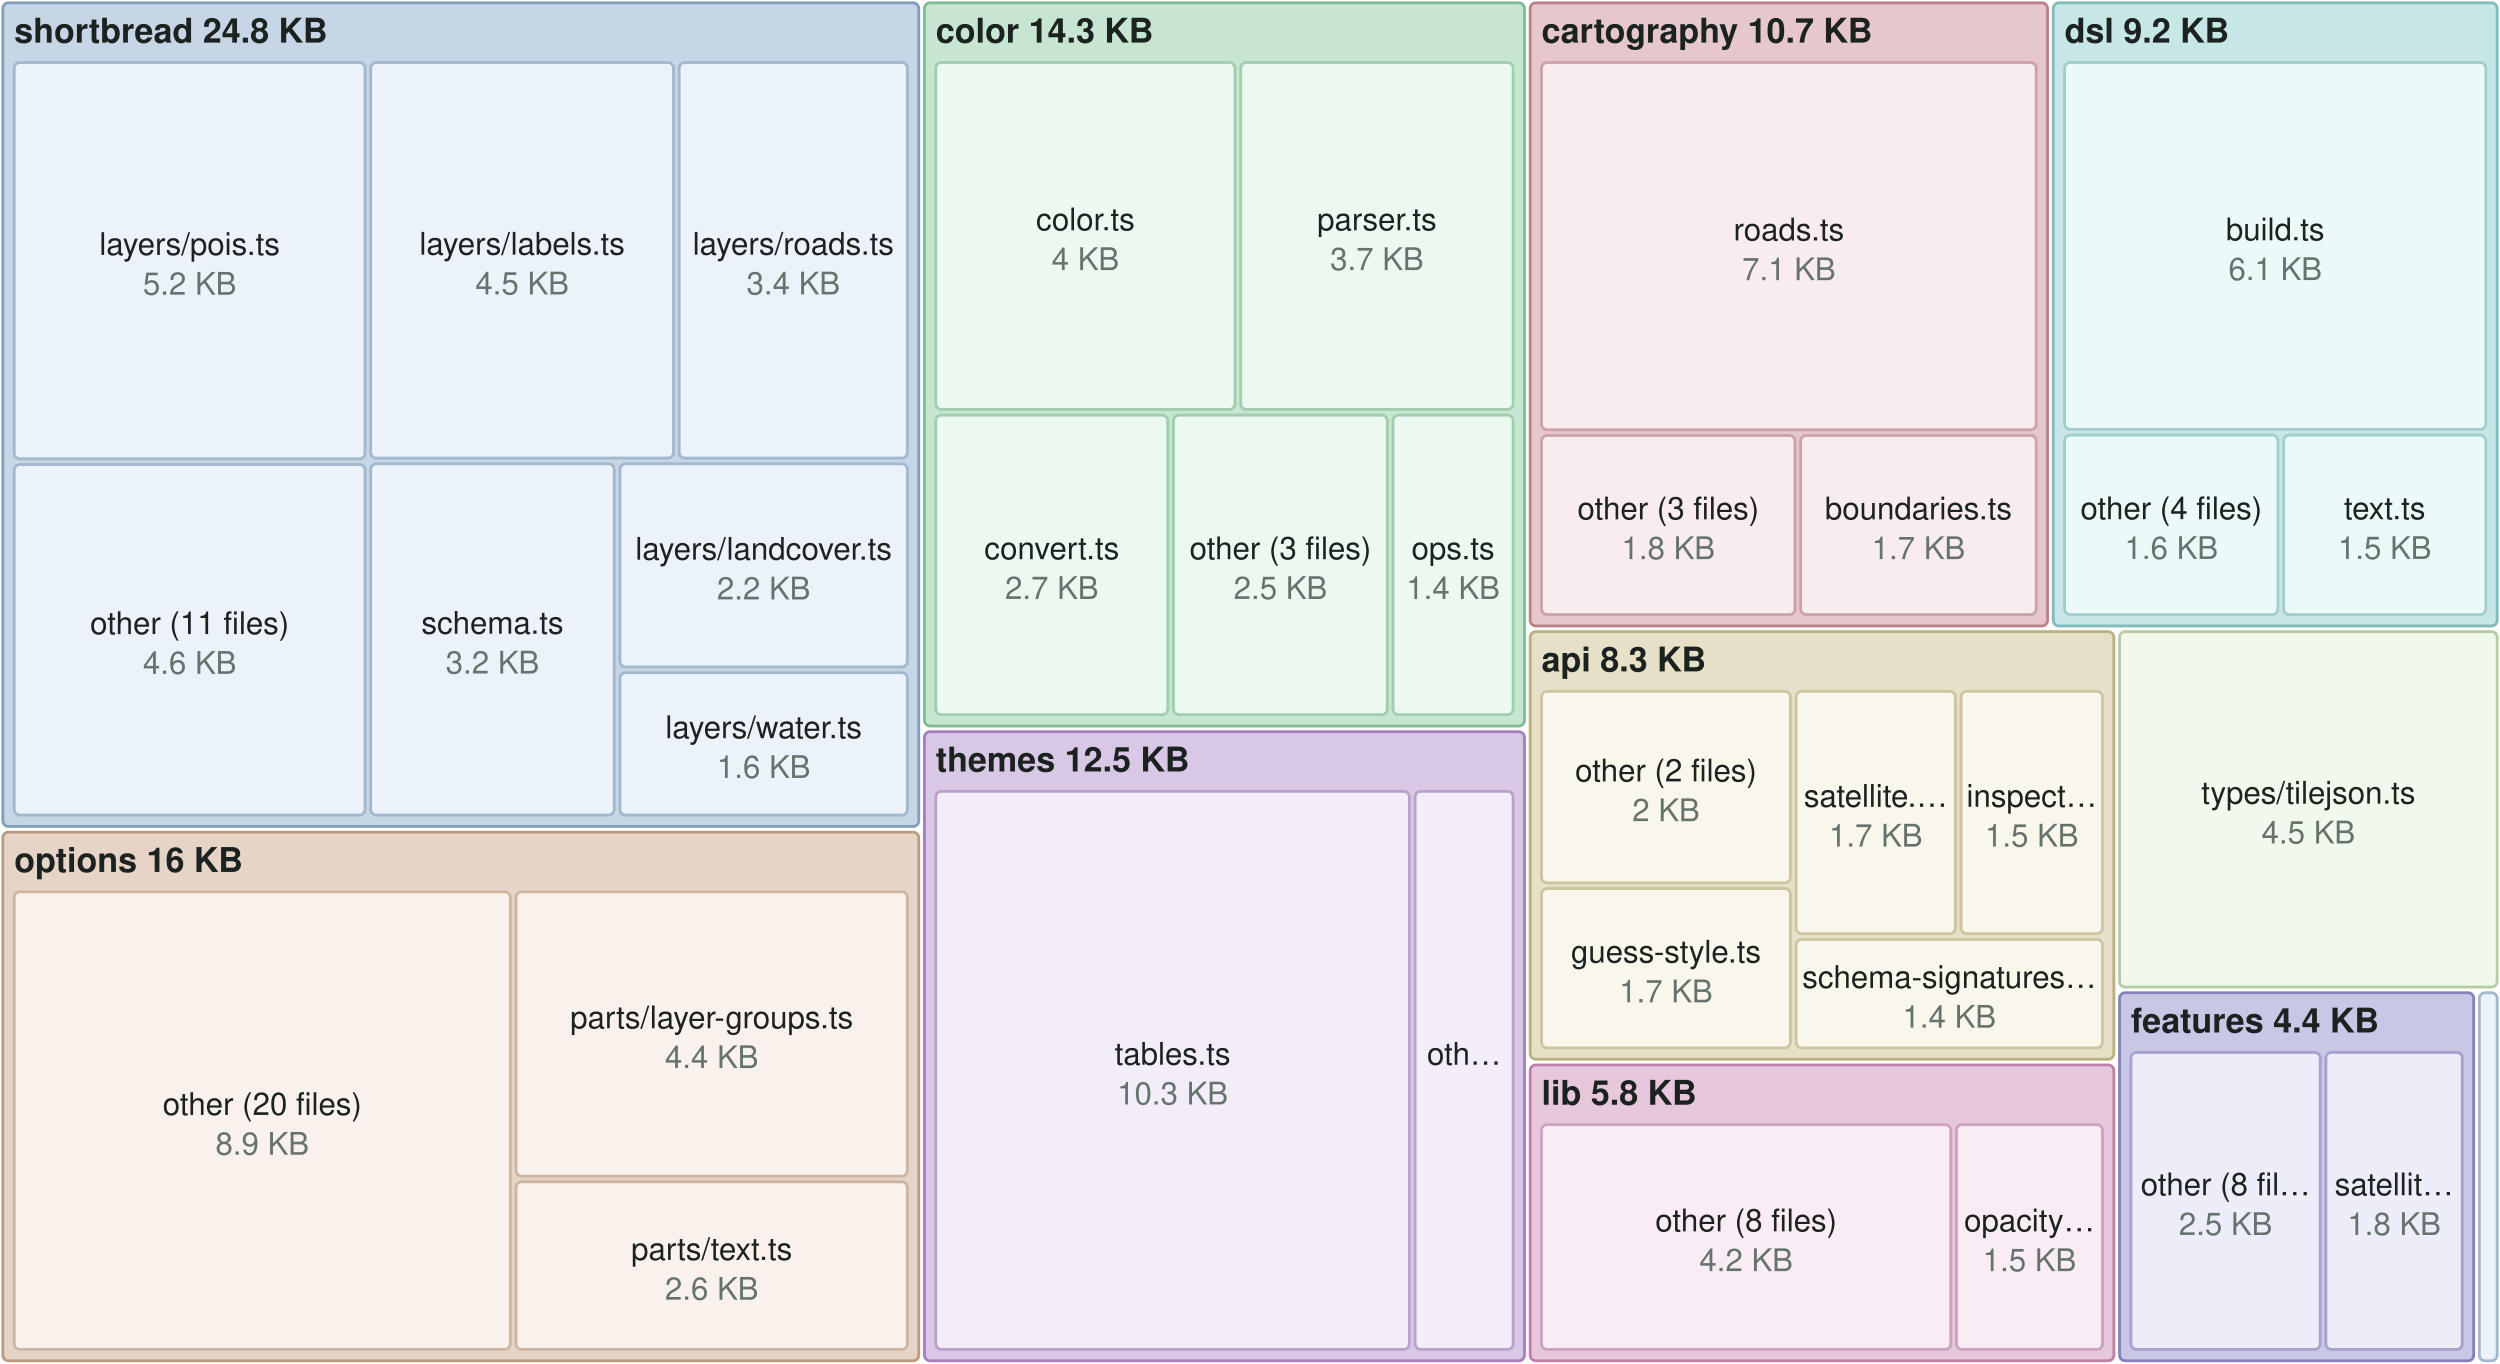
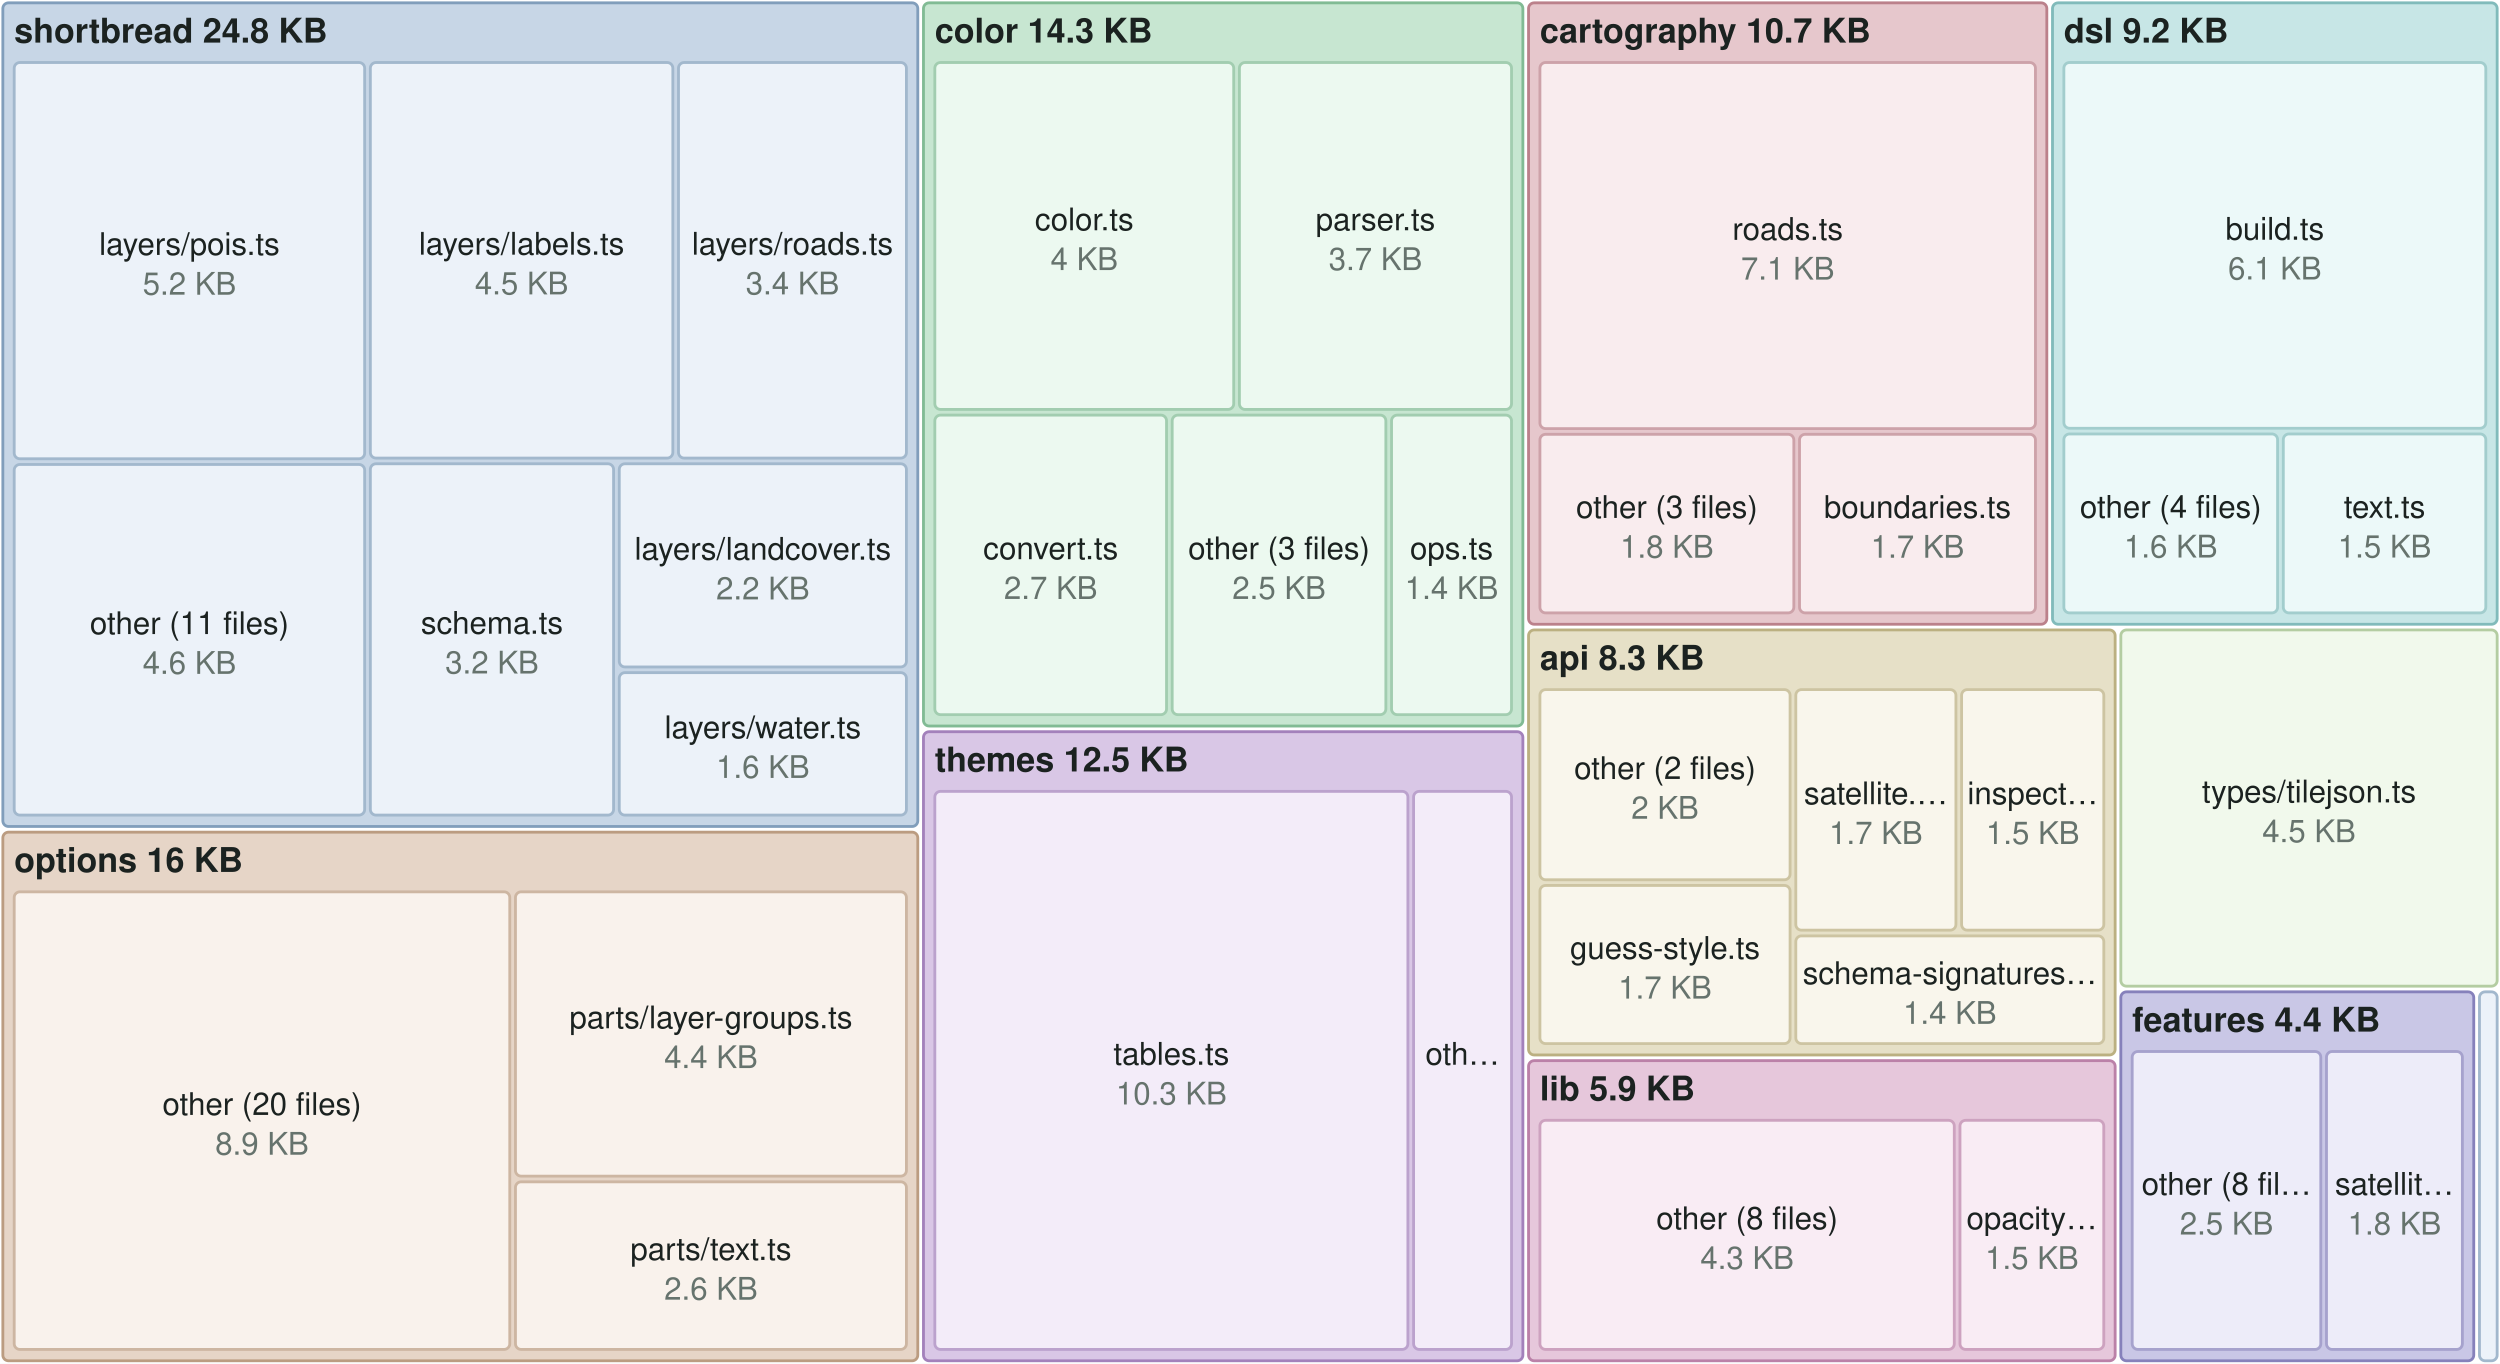
<svg xmlns="http://www.w3.org/2000/svg" width="880" height="480" viewBox="0 0 880 480">
  <style>
	.background { fill: #ffffff; }
	text { font-family: Helvetica, Arial, 'Liberation Sans', sans-serif; }
	.group-label { fill: #1b2220; font-weight: 600; font-size: 12px; }
	.leaf-label { fill: #1b2220; font-size: 11px; text-anchor: middle; }
	.leaf-size { fill: #66736d; font-size: 11px; text-anchor: middle; }
	.group-box, .leaf-box { stroke-width: 1; }
	.leaf:hover .leaf-box { stroke-width: 2; }
	.c0 .group-box { fill: hsl(210 38% 84%); stroke: hsl(210 30% 62%); }
	.c0 .leaf-box { fill: hsl(210 50% 95%); stroke: hsl(210 30% 72%); }
	.c1 .group-box { fill: hsl(28 38% 84%); stroke: hsl(28 30% 62%); }
	.c1 .leaf-box { fill: hsl(28 50% 95%); stroke: hsl(28 30% 72%); }
	.c2 .group-box { fill: hsl(140 38% 84%); stroke: hsl(140 30% 62%); }
	.c2 .leaf-box { fill: hsl(140 50% 95%); stroke: hsl(140 30% 72%); }
	.c3 .group-box { fill: hsl(275 38% 84%); stroke: hsl(275 30% 62%); }
	.c3 .leaf-box { fill: hsl(275 50% 95%); stroke: hsl(275 30% 72%); }
	.c4 .group-box { fill: hsl(350 38% 84%); stroke: hsl(350 30% 62%); }
	.c4 .leaf-box { fill: hsl(350 50% 95%); stroke: hsl(350 30% 72%); }
	.c5 .group-box { fill: hsl(180 38% 84%); stroke: hsl(180 30% 62%); }
	.c5 .leaf-box { fill: hsl(180 50% 95%); stroke: hsl(180 30% 72%); }
	.c6 .group-box { fill: hsl(48 38% 84%); stroke: hsl(48 30% 62%); }
	.c6 .leaf-box { fill: hsl(48 50% 95%); stroke: hsl(48 30% 72%); }
	.c7 .group-box { fill: hsl(320 38% 84%); stroke: hsl(320 30% 62%); }
	.c7 .leaf-box { fill: hsl(320 50% 95%); stroke: hsl(320 30% 72%); }
	.c8 .group-box { fill: hsl(95 38% 84%); stroke: hsl(95 30% 62%); }
	.c8 .leaf-box { fill: hsl(95 50% 95%); stroke: hsl(95 30% 72%); }
	.c9 .group-box { fill: hsl(245 38% 84%); stroke: hsl(245 30% 62%); }
	.c9 .leaf-box { fill: hsl(245 50% 95%); stroke: hsl(245 30% 72%); }
	@media (prefers-color-scheme: dark) {
		.background { fill: #0d1117; }
		.group-label, .leaf-label { fill: #e6edf3; }
		.leaf-size { fill: #8b949e; }
		.c0 .group-box { fill: hsl(210 22% 22%); stroke: hsl(210 20% 38%); }
		.c0 .leaf-box { fill: hsl(210 25% 14%); stroke: hsl(210 20% 32%); }
		.c1 .group-box { fill: hsl(28 22% 22%); stroke: hsl(28 20% 38%); }
		.c1 .leaf-box { fill: hsl(28 25% 14%); stroke: hsl(28 20% 32%); }
		.c2 .group-box { fill: hsl(140 22% 22%); stroke: hsl(140 20% 38%); }
		.c2 .leaf-box { fill: hsl(140 25% 14%); stroke: hsl(140 20% 32%); }
		.c3 .group-box { fill: hsl(275 22% 22%); stroke: hsl(275 20% 38%); }
		.c3 .leaf-box { fill: hsl(275 25% 14%); stroke: hsl(275 20% 32%); }
		.c4 .group-box { fill: hsl(350 22% 22%); stroke: hsl(350 20% 38%); }
		.c4 .leaf-box { fill: hsl(350 25% 14%); stroke: hsl(350 20% 32%); }
		.c5 .group-box { fill: hsl(180 22% 22%); stroke: hsl(180 20% 38%); }
		.c5 .leaf-box { fill: hsl(180 25% 14%); stroke: hsl(180 20% 32%); }
		.c6 .group-box { fill: hsl(48 22% 22%); stroke: hsl(48 20% 38%); }
		.c6 .leaf-box { fill: hsl(48 25% 14%); stroke: hsl(48 20% 32%); }
		.c7 .group-box { fill: hsl(320 22% 22%); stroke: hsl(320 20% 38%); }
		.c7 .leaf-box { fill: hsl(320 25% 14%); stroke: hsl(320 20% 32%); }
		.c8 .group-box { fill: hsl(95 22% 22%); stroke: hsl(95 20% 38%); }
		.c8 .leaf-box { fill: hsl(95 25% 14%); stroke: hsl(95 20% 32%); }
		.c9 .group-box { fill: hsl(245 22% 22%); stroke: hsl(245 20% 38%); }
		.c9 .leaf-box { fill: hsl(245 25% 14%); stroke: hsl(245 20% 32%); }
	}
</style>
  <rect class="background" width="880" height="480" />
  <g class="group c0">
-     <rect class="group-box" x="1" y="1" width="322.4" height="289.92" rx="2" />
+     <rect class="group-box" x="1" y="1" width="322.06" height="289.92" rx="2" />
    <text class="group-label" x="5" y="15" textLength="108.71" lengthAdjust="spacingAndGlyphs">shortbread 24.8 KB</text>
  </g>
  <g class="leaf c0">
-     <rect class="leaf-box" x="5" y="22" width="123.49" height="139.49" rx="2" />
-     <text class="leaf-label" x="66.75" y="89.74" textLength="64.19" lengthAdjust="spacingAndGlyphs">layers/pois.ts</text>
-     <text class="leaf-size" x="66.75" y="103.74" textLength="33.02" lengthAdjust="spacingAndGlyphs">5.2 KB</text>
-   </g>
-   <g class="leaf c0">
-     <rect class="leaf-box" x="5" y="163.49" width="123.49" height="123.43" rx="2" />
-     <text class="leaf-label" x="66.75" y="223.2" textLength="70.3" lengthAdjust="spacingAndGlyphs">other (11 files)</text>
-     <text class="leaf-size" x="66.75" y="237.2" textLength="33.02" lengthAdjust="spacingAndGlyphs">4.6 KB</text>
-   </g>
-   <g class="leaf c0">
-     <rect class="leaf-box" x="130.49" y="22" width="106.59" height="139.25" rx="2" />
-     <text class="leaf-label" x="183.79" y="89.63" textLength="72.74" lengthAdjust="spacingAndGlyphs">layers/labels.ts</text>
-     <text class="leaf-size" x="183.79" y="103.63" textLength="33.02" lengthAdjust="spacingAndGlyphs">4.5 KB</text>
-   </g>
-   <g class="leaf c0">
-     <rect class="leaf-box" x="239.09" y="22" width="80.31" height="139.25" rx="2" />
-     <text class="leaf-label" x="279.24" y="89.63" textLength="71.52" lengthAdjust="spacingAndGlyphs">layers/roads.ts</text>
-     <text class="leaf-size" x="279.24" y="103.63" textLength="33.02" lengthAdjust="spacingAndGlyphs">3.4 KB</text>
-   </g>
-   <g class="leaf c0">
-     <rect class="leaf-box" x="130.49" y="163.25" width="85.71" height="123.67" rx="2" />
-     <text class="leaf-label" x="173.35" y="223.08" textLength="50.13" lengthAdjust="spacingAndGlyphs">schema.ts</text>
-     <text class="leaf-size" x="173.35" y="237.08" textLength="33.02" lengthAdjust="spacingAndGlyphs">3.2 KB</text>
-   </g>
-   <g class="leaf c0">
-     <rect class="leaf-box" x="218.21" y="163.25" width="101.19" height="71.52" rx="2" />
-     <text class="leaf-label" x="268.8" y="197.01" textLength="91.7" lengthAdjust="spacingAndGlyphs">layers/landcover.ts</text>
-     <text class="leaf-size" x="268.8" y="211.01" textLength="33.02" lengthAdjust="spacingAndGlyphs">2.2 KB</text>
-   </g>
-   <g class="leaf c0">
-     <rect class="leaf-box" x="218.21" y="236.77" width="101.19" height="50.15" rx="2" />
-     <text class="leaf-label" x="268.8" y="259.84" textLength="70.91" lengthAdjust="spacingAndGlyphs">layers/water.ts</text>
-     <text class="leaf-size" x="268.8" y="273.84" textLength="33.02" lengthAdjust="spacingAndGlyphs">1.6 KB</text>
+     <rect class="leaf-box" x="5" y="22" width="123.36" height="139.49" rx="2" />
+     <text class="leaf-label" x="66.68" y="89.74" textLength="64.19" lengthAdjust="spacingAndGlyphs">layers/pois.ts</text>
+     <text class="leaf-size" x="66.68" y="103.74" textLength="33.02" lengthAdjust="spacingAndGlyphs">5.2 KB</text>
+   </g>
+   <g class="leaf c0">
+     <rect class="leaf-box" x="5" y="163.49" width="123.36" height="123.43" rx="2" />
+     <text class="leaf-label" x="66.68" y="223.2" textLength="70.3" lengthAdjust="spacingAndGlyphs">other (11 files)</text>
+     <text class="leaf-size" x="66.68" y="237.2" textLength="33.02" lengthAdjust="spacingAndGlyphs">4.6 KB</text>
+   </g>
+   <g class="leaf c0">
+     <rect class="leaf-box" x="130.36" y="22" width="106.48" height="139.25" rx="2" />
+     <text class="leaf-label" x="183.6" y="89.63" textLength="72.74" lengthAdjust="spacingAndGlyphs">layers/labels.ts</text>
+     <text class="leaf-size" x="183.6" y="103.63" textLength="33.02" lengthAdjust="spacingAndGlyphs">4.5 KB</text>
+   </g>
+   <g class="leaf c0">
+     <rect class="leaf-box" x="238.83" y="22" width="80.23" height="139.25" rx="2" />
+     <text class="leaf-label" x="278.95" y="89.63" textLength="71.52" lengthAdjust="spacingAndGlyphs">layers/roads.ts</text>
+     <text class="leaf-size" x="278.95" y="103.63" textLength="33.02" lengthAdjust="spacingAndGlyphs">3.4 KB</text>
+   </g>
+   <g class="leaf c0">
+     <rect class="leaf-box" x="130.36" y="163.25" width="85.62" height="123.67" rx="2" />
+     <text class="leaf-label" x="173.17" y="223.08" textLength="50.13" lengthAdjust="spacingAndGlyphs">schema.ts</text>
+     <text class="leaf-size" x="173.17" y="237.08" textLength="33.02" lengthAdjust="spacingAndGlyphs">3.2 KB</text>
+   </g>
+   <g class="leaf c0">
+     <rect class="leaf-box" x="217.98" y="163.25" width="101.08" height="71.52" rx="2" />
+     <text class="leaf-label" x="268.52" y="197.01" textLength="91.7" lengthAdjust="spacingAndGlyphs">layers/landcover.ts</text>
+     <text class="leaf-size" x="268.52" y="211.01" textLength="33.02" lengthAdjust="spacingAndGlyphs">2.2 KB</text>
+   </g>
+   <g class="leaf c0">
+     <rect class="leaf-box" x="217.98" y="236.77" width="101.08" height="50.15" rx="2" />
+     <text class="leaf-label" x="268.52" y="259.84" textLength="70.91" lengthAdjust="spacingAndGlyphs">layers/water.ts</text>
+     <text class="leaf-size" x="268.52" y="273.84" textLength="33.02" lengthAdjust="spacingAndGlyphs">1.6 KB</text>
  </g>
  <g class="group c1">
-     <rect class="group-box" x="1" y="292.92" width="322.4" height="186.08" rx="2" />
+     <rect class="group-box" x="1" y="292.92" width="322.06" height="186.08" rx="2" />
    <text class="group-label" x="5" y="306.92" textLength="79.36" lengthAdjust="spacingAndGlyphs">options 16 KB</text>
  </g>
  <g class="leaf c1">
-     <rect class="leaf-box" x="5" y="313.92" width="174.63" height="161.08" rx="2" />
-     <text class="leaf-label" x="92.31" y="392.46" textLength="70.3" lengthAdjust="spacingAndGlyphs">other (20 files)</text>
-     <text class="leaf-size" x="92.31" y="406.46" textLength="33.02" lengthAdjust="spacingAndGlyphs">8.9 KB</text>
+     <rect class="leaf-box" x="5" y="313.92" width="174.44" height="161.08" rx="2" />
+     <text class="leaf-label" x="92.22" y="392.46" textLength="70.3" lengthAdjust="spacingAndGlyphs">other (20 files)</text>
+     <text class="leaf-size" x="92.22" y="406.46" textLength="33.02" lengthAdjust="spacingAndGlyphs">8.9 KB</text>
  </g>
  <g class="leaf c1">
-     <rect class="leaf-box" x="181.63" y="313.92" width="137.77" height="100.08" rx="2" />
-     <text class="leaf-label" x="250.51" y="361.96" textLength="100.25" lengthAdjust="spacingAndGlyphs">parts/layer-groups.ts</text>
-     <text class="leaf-size" x="250.51" y="375.96" textLength="33.02" lengthAdjust="spacingAndGlyphs">4.4 KB</text>
+     <rect class="leaf-box" x="181.44" y="313.92" width="137.62" height="100.08" rx="2" />
+     <text class="leaf-label" x="250.25" y="361.96" textLength="100.25" lengthAdjust="spacingAndGlyphs">parts/layer-groups.ts</text>
+     <text class="leaf-size" x="250.25" y="375.96" textLength="33.02" lengthAdjust="spacingAndGlyphs">4.4 KB</text>
  </g>
  <g class="leaf c1">
-     <rect class="leaf-box" x="181.63" y="416" width="137.77" height="59" rx="2" />
-     <text class="leaf-label" x="250.51" y="443.5" textLength="56.86" lengthAdjust="spacingAndGlyphs">parts/text.ts</text>
-     <text class="leaf-size" x="250.51" y="457.5" textLength="33.02" lengthAdjust="spacingAndGlyphs">2.6 KB</text>
+     <rect class="leaf-box" x="181.44" y="416" width="137.62" height="59" rx="2" />
+     <text class="leaf-label" x="250.25" y="443.5" textLength="56.86" lengthAdjust="spacingAndGlyphs">parts/text.ts</text>
+     <text class="leaf-size" x="250.25" y="457.5" textLength="33.02" lengthAdjust="spacingAndGlyphs">2.6 KB</text>
  </g>
  <g class="group c2">
-     <rect class="group-box" x="325.4" y="1" width="211.22" height="254.56" rx="2" />
-     <text class="group-label" x="329.4" y="15" textLength="75.37" lengthAdjust="spacingAndGlyphs">color 14.3 KB</text>
-   </g>
-   <g class="leaf c2">
-     <rect class="leaf-box" x="329.4" y="22" width="105.33" height="122.12" rx="2" />
-     <text class="leaf-label" x="382.06" y="81.06" textLength="35.45" lengthAdjust="spacingAndGlyphs">color.ts</text>
-     <text class="leaf-size" x="382.06" y="95.06" textLength="23.85" lengthAdjust="spacingAndGlyphs">4 KB</text>
-   </g>
-   <g class="leaf c2">
-     <rect class="leaf-box" x="436.73" y="22" width="95.89" height="122.12" rx="2" />
-     <text class="leaf-label" x="484.67" y="81.06" textLength="42.79" lengthAdjust="spacingAndGlyphs">parser.ts</text>
-     <text class="leaf-size" x="484.67" y="95.06" textLength="33.02" lengthAdjust="spacingAndGlyphs">3.7 KB</text>
-   </g>
-   <g class="leaf c2">
-     <rect class="leaf-box" x="329.4" y="146.12" width="81.65" height="105.44" rx="2" />
-     <text class="leaf-label" x="370.22" y="196.84" textLength="47.69" lengthAdjust="spacingAndGlyphs">convert.ts</text>
-     <text class="leaf-size" x="370.22" y="210.84" textLength="33.02" lengthAdjust="spacingAndGlyphs">2.7 KB</text>
-   </g>
-   <g class="leaf c2">
-     <rect class="leaf-box" x="413.05" y="146.12" width="75.3" height="105.44" rx="2" />
-     <text class="leaf-label" x="450.7" y="196.84" textLength="64.19" lengthAdjust="spacingAndGlyphs">other (3 files)</text>
-     <text class="leaf-size" x="450.7" y="210.84" textLength="33.02" lengthAdjust="spacingAndGlyphs">2.5 KB</text>
-   </g>
-   <g class="leaf c2">
-     <rect class="leaf-box" x="490.34" y="146.12" width="42.28" height="105.44" rx="2" />
-     <text class="leaf-label" x="511.48" y="196.84" textLength="29.35" lengthAdjust="spacingAndGlyphs">ops.ts</text>
-     <text class="leaf-size" x="511.48" y="210.84" textLength="33.02" lengthAdjust="spacingAndGlyphs">1.4 KB</text>
+     <rect class="group-box" x="325.06" y="1" width="210.99" height="254.56" rx="2" />
+     <text class="group-label" x="329.06" y="15" textLength="75.37" lengthAdjust="spacingAndGlyphs">color 14.3 KB</text>
+   </g>
+   <g class="leaf c2">
+     <rect class="leaf-box" x="329.06" y="22" width="105.21" height="122.12" rx="2" />
+     <text class="leaf-label" x="381.66" y="81.06" textLength="35.45" lengthAdjust="spacingAndGlyphs">color.ts</text>
+     <text class="leaf-size" x="381.66" y="95.06" textLength="23.85" lengthAdjust="spacingAndGlyphs">4 KB</text>
+   </g>
+   <g class="leaf c2">
+     <rect class="leaf-box" x="436.27" y="22" width="95.79" height="122.12" rx="2" />
+     <text class="leaf-label" x="484.16" y="81.06" textLength="42.79" lengthAdjust="spacingAndGlyphs">parser.ts</text>
+     <text class="leaf-size" x="484.16" y="95.06" textLength="33.02" lengthAdjust="spacingAndGlyphs">3.7 KB</text>
+   </g>
+   <g class="leaf c2">
+     <rect class="leaf-box" x="329.06" y="146.12" width="81.56" height="105.44" rx="2" />
+     <text class="leaf-label" x="369.84" y="196.84" textLength="47.69" lengthAdjust="spacingAndGlyphs">convert.ts</text>
+     <text class="leaf-size" x="369.84" y="210.84" textLength="33.02" lengthAdjust="spacingAndGlyphs">2.7 KB</text>
+   </g>
+   <g class="leaf c2">
+     <rect class="leaf-box" x="412.61" y="146.12" width="75.21" height="105.44" rx="2" />
+     <text class="leaf-label" x="450.22" y="196.84" textLength="64.19" lengthAdjust="spacingAndGlyphs">other (3 files)</text>
+     <text class="leaf-size" x="450.22" y="210.84" textLength="33.02" lengthAdjust="spacingAndGlyphs">2.5 KB</text>
+   </g>
+   <g class="leaf c2">
+     <rect class="leaf-box" x="489.82" y="146.12" width="42.23" height="105.44" rx="2" />
+     <text class="leaf-label" x="510.94" y="196.84" textLength="29.35" lengthAdjust="spacingAndGlyphs">ops.ts</text>
+     <text class="leaf-size" x="510.94" y="210.84" textLength="33.02" lengthAdjust="spacingAndGlyphs">1.4 KB</text>
  </g>
  <g class="group c3">
-     <rect class="group-box" x="325.4" y="257.56" width="211.22" height="221.44" rx="2" />
-     <text class="group-label" x="329.4" y="271.56" textLength="88.04" lengthAdjust="spacingAndGlyphs">themes 12.5 KB</text>
+     <rect class="group-box" x="325.06" y="257.56" width="210.99" height="221.44" rx="2" />
+     <text class="group-label" x="329.06" y="271.56" textLength="88.04" lengthAdjust="spacingAndGlyphs">themes 12.5 KB</text>
  </g>
  <g class="leaf c3">
-     <rect class="leaf-box" x="329.4" y="278.56" width="166.7" height="196.44" rx="2" />
-     <text class="leaf-label" x="412.75" y="374.78" textLength="40.96" lengthAdjust="spacingAndGlyphs">tables.ts</text>
-     <text class="leaf-size" x="412.75" y="388.78" textLength="39.14" lengthAdjust="spacingAndGlyphs">10.3 KB</text>
+     <rect class="leaf-box" x="329.06" y="278.56" width="166.52" height="196.44" rx="2" />
+     <text class="leaf-label" x="412.32" y="374.78" textLength="40.96" lengthAdjust="spacingAndGlyphs">tables.ts</text>
+     <text class="leaf-size" x="412.32" y="388.78" textLength="39.14" lengthAdjust="spacingAndGlyphs">10.3 KB</text>
  </g>
  <g class="leaf c3">
-     <rect class="leaf-box" x="498.11" y="278.56" width="34.52" height="196.44" rx="2" />
-     <text class="leaf-label" x="515.36" y="374.78" textLength="21.41" lengthAdjust="spacingAndGlyphs">oth…</text>
+     <rect class="leaf-box" x="497.58" y="278.56" width="34.48" height="196.44" rx="2" />
+     <text class="leaf-label" x="514.81" y="374.78" textLength="21.41" lengthAdjust="spacingAndGlyphs">oth…</text>
  </g>
  <g class="group c4">
-     <rect class="group-box" x="538.62" y="1" width="182.12" height="219.34" rx="2" />
-     <text class="group-label" x="542.62" y="15" textLength="115.38" lengthAdjust="spacingAndGlyphs">cartography 10.7 KB</text>
+     <rect class="group-box" x="538.05" y="1" width="182.43" height="218.74" rx="2" />
+     <text class="group-label" x="542.05" y="15" textLength="115.38" lengthAdjust="spacingAndGlyphs">cartography 10.7 KB</text>
  </g>
  <g class="leaf c4">
-     <rect class="leaf-box" x="542.62" y="22" width="174.12" height="129.27" rx="2" />
-     <text class="leaf-label" x="629.68" y="84.64" textLength="39.13" lengthAdjust="spacingAndGlyphs">roads.ts</text>
-     <text class="leaf-size" x="629.68" y="98.64" textLength="33.02" lengthAdjust="spacingAndGlyphs">7.1 KB</text>
+     <rect class="leaf-box" x="542.05" y="22" width="174.43" height="128.87" rx="2" />
+     <text class="leaf-label" x="629.27" y="84.43" textLength="39.13" lengthAdjust="spacingAndGlyphs">roads.ts</text>
+     <text class="leaf-size" x="629.27" y="98.43" textLength="33.02" lengthAdjust="spacingAndGlyphs">7.1 KB</text>
  </g>
  <g class="leaf c4">
-     <rect class="leaf-box" x="542.62" y="153.27" width="89.22" height="63.07" rx="2" />
-     <text class="leaf-label" x="587.23" y="182.81" textLength="64.19" lengthAdjust="spacingAndGlyphs">other (3 files)</text>
-     <text class="leaf-size" x="587.23" y="196.81" textLength="33.02" lengthAdjust="spacingAndGlyphs">1.8 KB</text>
+     <rect class="leaf-box" x="542.05" y="152.87" width="89.38" height="62.87" rx="2" />
+     <text class="leaf-label" x="586.74" y="182.31" textLength="64.19" lengthAdjust="spacingAndGlyphs">other (3 files)</text>
+     <text class="leaf-size" x="586.74" y="196.31" textLength="33.02" lengthAdjust="spacingAndGlyphs">1.8 KB</text>
  </g>
  <g class="leaf c4">
-     <rect class="leaf-box" x="633.84" y="153.27" width="82.91" height="63.07" rx="2" />
-     <text class="leaf-label" x="675.29" y="182.81" textLength="66.03" lengthAdjust="spacingAndGlyphs">boundaries.ts</text>
-     <text class="leaf-size" x="675.29" y="196.81" textLength="33.02" lengthAdjust="spacingAndGlyphs">1.7 KB</text>
+     <rect class="leaf-box" x="633.43" y="152.87" width="83.05" height="62.87" rx="2" />
+     <text class="leaf-label" x="674.96" y="182.31" textLength="66.03" lengthAdjust="spacingAndGlyphs">boundaries.ts</text>
+     <text class="leaf-size" x="674.96" y="196.31" textLength="33.02" lengthAdjust="spacingAndGlyphs">1.7 KB</text>
  </g>
  <g class="group c5">
-     <rect class="group-box" x="722.74" y="1" width="156.26" height="219.34" rx="2" />
-     <text class="group-label" x="726.74" y="15" textLength="56.7" lengthAdjust="spacingAndGlyphs">dsl 9.2 KB</text>
+     <rect class="group-box" x="722.48" y="1" width="156.52" height="218.74" rx="2" />
+     <text class="group-label" x="726.48" y="15" textLength="56.7" lengthAdjust="spacingAndGlyphs">dsl 9.2 KB</text>
  </g>
  <g class="leaf c5">
-     <rect class="leaf-box" x="726.74" y="22" width="148.26" height="129.15" rx="2" />
-     <text class="leaf-label" x="800.87" y="84.58" textLength="34.85" lengthAdjust="spacingAndGlyphs">build.ts</text>
-     <text class="leaf-size" x="800.87" y="98.58" textLength="33.02" lengthAdjust="spacingAndGlyphs">6.1 KB</text>
+     <rect class="leaf-box" x="726.48" y="22" width="148.52" height="128.75" rx="2" />
+     <text class="leaf-label" x="800.74" y="84.38" textLength="34.85" lengthAdjust="spacingAndGlyphs">build.ts</text>
+     <text class="leaf-size" x="800.74" y="98.38" textLength="33.02" lengthAdjust="spacingAndGlyphs">6.1 KB</text>
  </g>
  <g class="leaf c5">
-     <rect class="leaf-box" x="726.74" y="153.15" width="75.1" height="63.19" rx="2" />
-     <text class="leaf-label" x="764.29" y="182.75" textLength="64.19" lengthAdjust="spacingAndGlyphs">other (4 files)</text>
-     <text class="leaf-size" x="764.29" y="196.75" textLength="33.02" lengthAdjust="spacingAndGlyphs">1.6 KB</text>
+     <rect class="leaf-box" x="726.48" y="152.75" width="75.23" height="62.99" rx="2" />
+     <text class="leaf-label" x="764.1" y="182.25" textLength="64.19" lengthAdjust="spacingAndGlyphs">other (4 files)</text>
+     <text class="leaf-size" x="764.1" y="196.25" textLength="33.02" lengthAdjust="spacingAndGlyphs">1.6 KB</text>
  </g>
  <g class="leaf c5">
-     <rect class="leaf-box" x="803.84" y="153.15" width="71.16" height="63.19" rx="2" />
-     <text class="leaf-label" x="839.42" y="182.75" textLength="29.35" lengthAdjust="spacingAndGlyphs">text.ts</text>
-     <text class="leaf-size" x="839.42" y="196.75" textLength="33.02" lengthAdjust="spacingAndGlyphs">1.5 KB</text>
+     <rect class="leaf-box" x="803.72" y="152.75" width="71.28" height="62.99" rx="2" />
+     <text class="leaf-label" x="839.36" y="182.25" textLength="29.35" lengthAdjust="spacingAndGlyphs">text.ts</text>
+     <text class="leaf-size" x="839.36" y="196.25" textLength="33.02" lengthAdjust="spacingAndGlyphs">1.5 KB</text>
  </g>
  <g class="group c6">
-     <rect class="group-box" x="538.62" y="222.34" width="205.46" height="150.51" rx="2" />
-     <text class="group-label" x="542.62" y="236.34" textLength="56.7" lengthAdjust="spacingAndGlyphs">api 8.3 KB</text>
-   </g>
-   <g class="leaf c6">
-     <rect class="leaf-box" x="542.62" y="243.34" width="87.6" height="67.43" rx="2" />
-     <text class="leaf-label" x="586.42" y="275.06" textLength="64.19" lengthAdjust="spacingAndGlyphs">other (2 files)</text>
-     <text class="leaf-size" x="586.42" y="289.06" textLength="23.85" lengthAdjust="spacingAndGlyphs">2 KB</text>
-   </g>
-   <g class="leaf c6">
-     <rect class="leaf-box" x="542.62" y="312.78" width="87.6" height="56.08" rx="2" />
-     <text class="leaf-label" x="586.42" y="338.82" textLength="67.24" lengthAdjust="spacingAndGlyphs">guess-style.ts</text>
-     <text class="leaf-size" x="586.42" y="352.82" textLength="33.02" lengthAdjust="spacingAndGlyphs">1.7 KB</text>
-   </g>
-   <g class="leaf c6">
-     <rect class="leaf-box" x="632.22" y="243.34" width="56.06" height="85.31" rx="2" />
-     <text class="leaf-label" x="660.26" y="283.99" textLength="46.46" lengthAdjust="spacingAndGlyphs">satellite.…</text>
-     <text class="leaf-size" x="660.26" y="297.99" textLength="33.02" lengthAdjust="spacingAndGlyphs">1.7 KB</text>
-   </g>
-   <g class="leaf c6">
-     <rect class="leaf-box" x="690.29" y="243.34" width="49.79" height="85.31" rx="2" />
-     <text class="leaf-label" x="715.18" y="283.99" textLength="40.96" lengthAdjust="spacingAndGlyphs">inspect…</text>
-     <text class="leaf-size" x="715.18" y="297.99" textLength="33.02" lengthAdjust="spacingAndGlyphs">1.5 KB</text>
-   </g>
-   <g class="leaf c6">
-     <rect class="leaf-box" x="632.22" y="330.65" width="107.86" height="38.21" rx="2" />
-     <text class="leaf-label" x="686.15" y="347.75" textLength="99.03" lengthAdjust="spacingAndGlyphs">schema-signatures…</text>
-     <text class="leaf-size" x="686.15" y="361.75" textLength="33.02" lengthAdjust="spacingAndGlyphs">1.4 KB</text>
+     <rect class="group-box" x="538.05" y="221.74" width="206.48" height="149.61" rx="2" />
+     <text class="group-label" x="542.05" y="235.74" textLength="56.7" lengthAdjust="spacingAndGlyphs">api 8.3 KB</text>
+   </g>
+   <g class="leaf c6">
+     <rect class="leaf-box" x="542.05" y="242.74" width="88.06" height="66.94" rx="2" />
+     <text class="leaf-label" x="586.08" y="274.21" textLength="64.19" lengthAdjust="spacingAndGlyphs">other (2 files)</text>
+     <text class="leaf-size" x="586.08" y="288.21" textLength="23.85" lengthAdjust="spacingAndGlyphs">2 KB</text>
+   </g>
+   <g class="leaf c6">
+     <rect class="leaf-box" x="542.05" y="311.68" width="88.06" height="55.67" rx="2" />
+     <text class="leaf-label" x="586.08" y="337.51" textLength="67.24" lengthAdjust="spacingAndGlyphs">guess-style.ts</text>
+     <text class="leaf-size" x="586.08" y="351.51" textLength="33.02" lengthAdjust="spacingAndGlyphs">1.7 KB</text>
+   </g>
+   <g class="leaf c6">
+     <rect class="leaf-box" x="632.12" y="242.74" width="56.36" height="84.68" rx="2" />
+     <text class="leaf-label" x="660.3" y="283.08" textLength="46.46" lengthAdjust="spacingAndGlyphs">satellite.…</text>
+     <text class="leaf-size" x="660.3" y="297.08" textLength="33.02" lengthAdjust="spacingAndGlyphs">1.7 KB</text>
+   </g>
+   <g class="leaf c6">
+     <rect class="leaf-box" x="690.48" y="242.74" width="50.06" height="84.68" rx="2" />
+     <text class="leaf-label" x="715.51" y="283.08" textLength="40.96" lengthAdjust="spacingAndGlyphs">inspect…</text>
+     <text class="leaf-size" x="715.51" y="297.08" textLength="33.02" lengthAdjust="spacingAndGlyphs">1.5 KB</text>
+   </g>
+   <g class="leaf c6">
+     <rect class="leaf-box" x="632.12" y="329.43" width="108.42" height="37.92" rx="2" />
+     <text class="leaf-label" x="686.33" y="346.39" textLength="99.03" lengthAdjust="spacingAndGlyphs">schema-signatures…</text>
+     <text class="leaf-size" x="686.33" y="360.39" textLength="33.02" lengthAdjust="spacingAndGlyphs">1.4 KB</text>
  </g>
  <g class="group c7">
-     <rect class="group-box" x="538.62" y="374.86" width="205.46" height="104.14" rx="2" />
-     <text class="group-label" x="542.62" y="388.86" textLength="53.36" lengthAdjust="spacingAndGlyphs">lib 5.8 KB</text>
+     <rect class="group-box" x="538.05" y="373.35" width="206.48" height="105.65" rx="2" />
+     <text class="group-label" x="542.05" y="387.35" textLength="53.36" lengthAdjust="spacingAndGlyphs">lib 5.9 KB</text>
  </g>
  <g class="leaf c7">
-     <rect class="leaf-box" x="542.62" y="395.86" width="144.05" height="79.14" rx="2" />
-     <text class="leaf-label" x="614.64" y="433.43" textLength="64.19" lengthAdjust="spacingAndGlyphs">other (8 files)</text>
-     <text class="leaf-size" x="614.64" y="447.43" textLength="33.02" lengthAdjust="spacingAndGlyphs">4.2 KB</text>
+     <rect class="leaf-box" x="542.05" y="394.35" width="145.86" height="80.65" rx="2" />
+     <text class="leaf-label" x="614.98" y="432.67" textLength="64.19" lengthAdjust="spacingAndGlyphs">other (8 files)</text>
+     <text class="leaf-size" x="614.98" y="446.67" textLength="33.02" lengthAdjust="spacingAndGlyphs">4.3 KB</text>
  </g>
  <g class="leaf c7">
-     <rect class="leaf-box" x="688.67" y="395.86" width="51.41" height="79.14" rx="2" />
-     <text class="leaf-label" x="714.37" y="433.43" textLength="40.96" lengthAdjust="spacingAndGlyphs">opacity…</text>
-     <text class="leaf-size" x="714.37" y="447.43" textLength="33.02" lengthAdjust="spacingAndGlyphs">1.5 KB</text>
+     <rect class="leaf-box" x="689.91" y="394.35" width="50.62" height="80.65" rx="2" />
+     <text class="leaf-label" x="715.22" y="432.67" textLength="40.96" lengthAdjust="spacingAndGlyphs">opacity…</text>
+     <text class="leaf-size" x="715.22" y="446.67" textLength="33.02" lengthAdjust="spacingAndGlyphs">1.5 KB</text>
  </g>
  <g class="leaf c8">
-     <rect class="leaf-box" x="746.08" y="222.34" width="132.92" height="125.09" rx="2" />
-     <text class="leaf-label" x="812.54" y="282.89" textLength="75.2" lengthAdjust="spacingAndGlyphs">types/tilejson.ts</text>
-     <text class="leaf-size" x="812.54" y="296.89" textLength="33.02" lengthAdjust="spacingAndGlyphs">4.5 KB</text>
+     <rect class="leaf-box" x="746.53" y="221.74" width="132.47" height="125.39" rx="2" />
+     <text class="leaf-label" x="812.77" y="282.44" textLength="75.2" lengthAdjust="spacingAndGlyphs">types/tilejson.ts</text>
+     <text class="leaf-size" x="812.77" y="296.44" textLength="33.02" lengthAdjust="spacingAndGlyphs">4.5 KB</text>
  </g>
  <g class="group c9">
-     <rect class="group-box" x="746.08" y="349.44" width="124.66" height="129.56" rx="2" />
-     <text class="group-label" x="750.08" y="363.44" textLength="86.04" lengthAdjust="spacingAndGlyphs">features 4.4 KB</text>
+     <rect class="group-box" x="746.53" y="349.13" width="124.23" height="129.87" rx="2" />
+     <text class="group-label" x="750.53" y="363.13" textLength="86.04" lengthAdjust="spacingAndGlyphs">features 4.4 KB</text>
  </g>
  <g class="leaf c9">
-     <rect class="leaf-box" x="750.08" y="370.44" width="66.63" height="104.56" rx="2" />
-     <text class="leaf-label" x="783.4" y="420.72" textLength="55.02" lengthAdjust="spacingAndGlyphs">other (8 fil…</text>
-     <text class="leaf-size" x="783.4" y="434.72" textLength="33.02" lengthAdjust="spacingAndGlyphs">2.5 KB</text>
+     <rect class="leaf-box" x="750.53" y="370.13" width="66.39" height="104.87" rx="2" />
+     <text class="leaf-label" x="783.73" y="420.57" textLength="55.02" lengthAdjust="spacingAndGlyphs">other (8 fil…</text>
+     <text class="leaf-size" x="783.73" y="434.57" textLength="33.02" lengthAdjust="spacingAndGlyphs">2.5 KB</text>
  </g>
  <g class="leaf c9">
-     <rect class="leaf-box" x="818.71" y="370.44" width="48.02" height="104.56" rx="2" />
-     <text class="leaf-label" x="842.73" y="420.72" textLength="37.29" lengthAdjust="spacingAndGlyphs">satellit…</text>
-     <text class="leaf-size" x="842.73" y="434.72" textLength="33.02" lengthAdjust="spacingAndGlyphs">1.8 KB</text>
-   </g>
-   <g class="leaf c0">
-     <rect class="leaf-box" x="872.74" y="349.44" width="6.26" height="129.56" rx="2" />
+     <rect class="leaf-box" x="818.92" y="370.13" width="47.84" height="104.87" rx="2" />
+     <text class="leaf-label" x="842.84" y="420.57" textLength="37.29" lengthAdjust="spacingAndGlyphs">satellit…</text>
+     <text class="leaf-size" x="842.84" y="434.57" textLength="33.02" lengthAdjust="spacingAndGlyphs">1.8 KB</text>
+   </g>
+   <g class="leaf c0">
+     <rect class="leaf-box" x="872.77" y="349.13" width="6.23" height="129.87" rx="2" />
  </g>
</svg>
